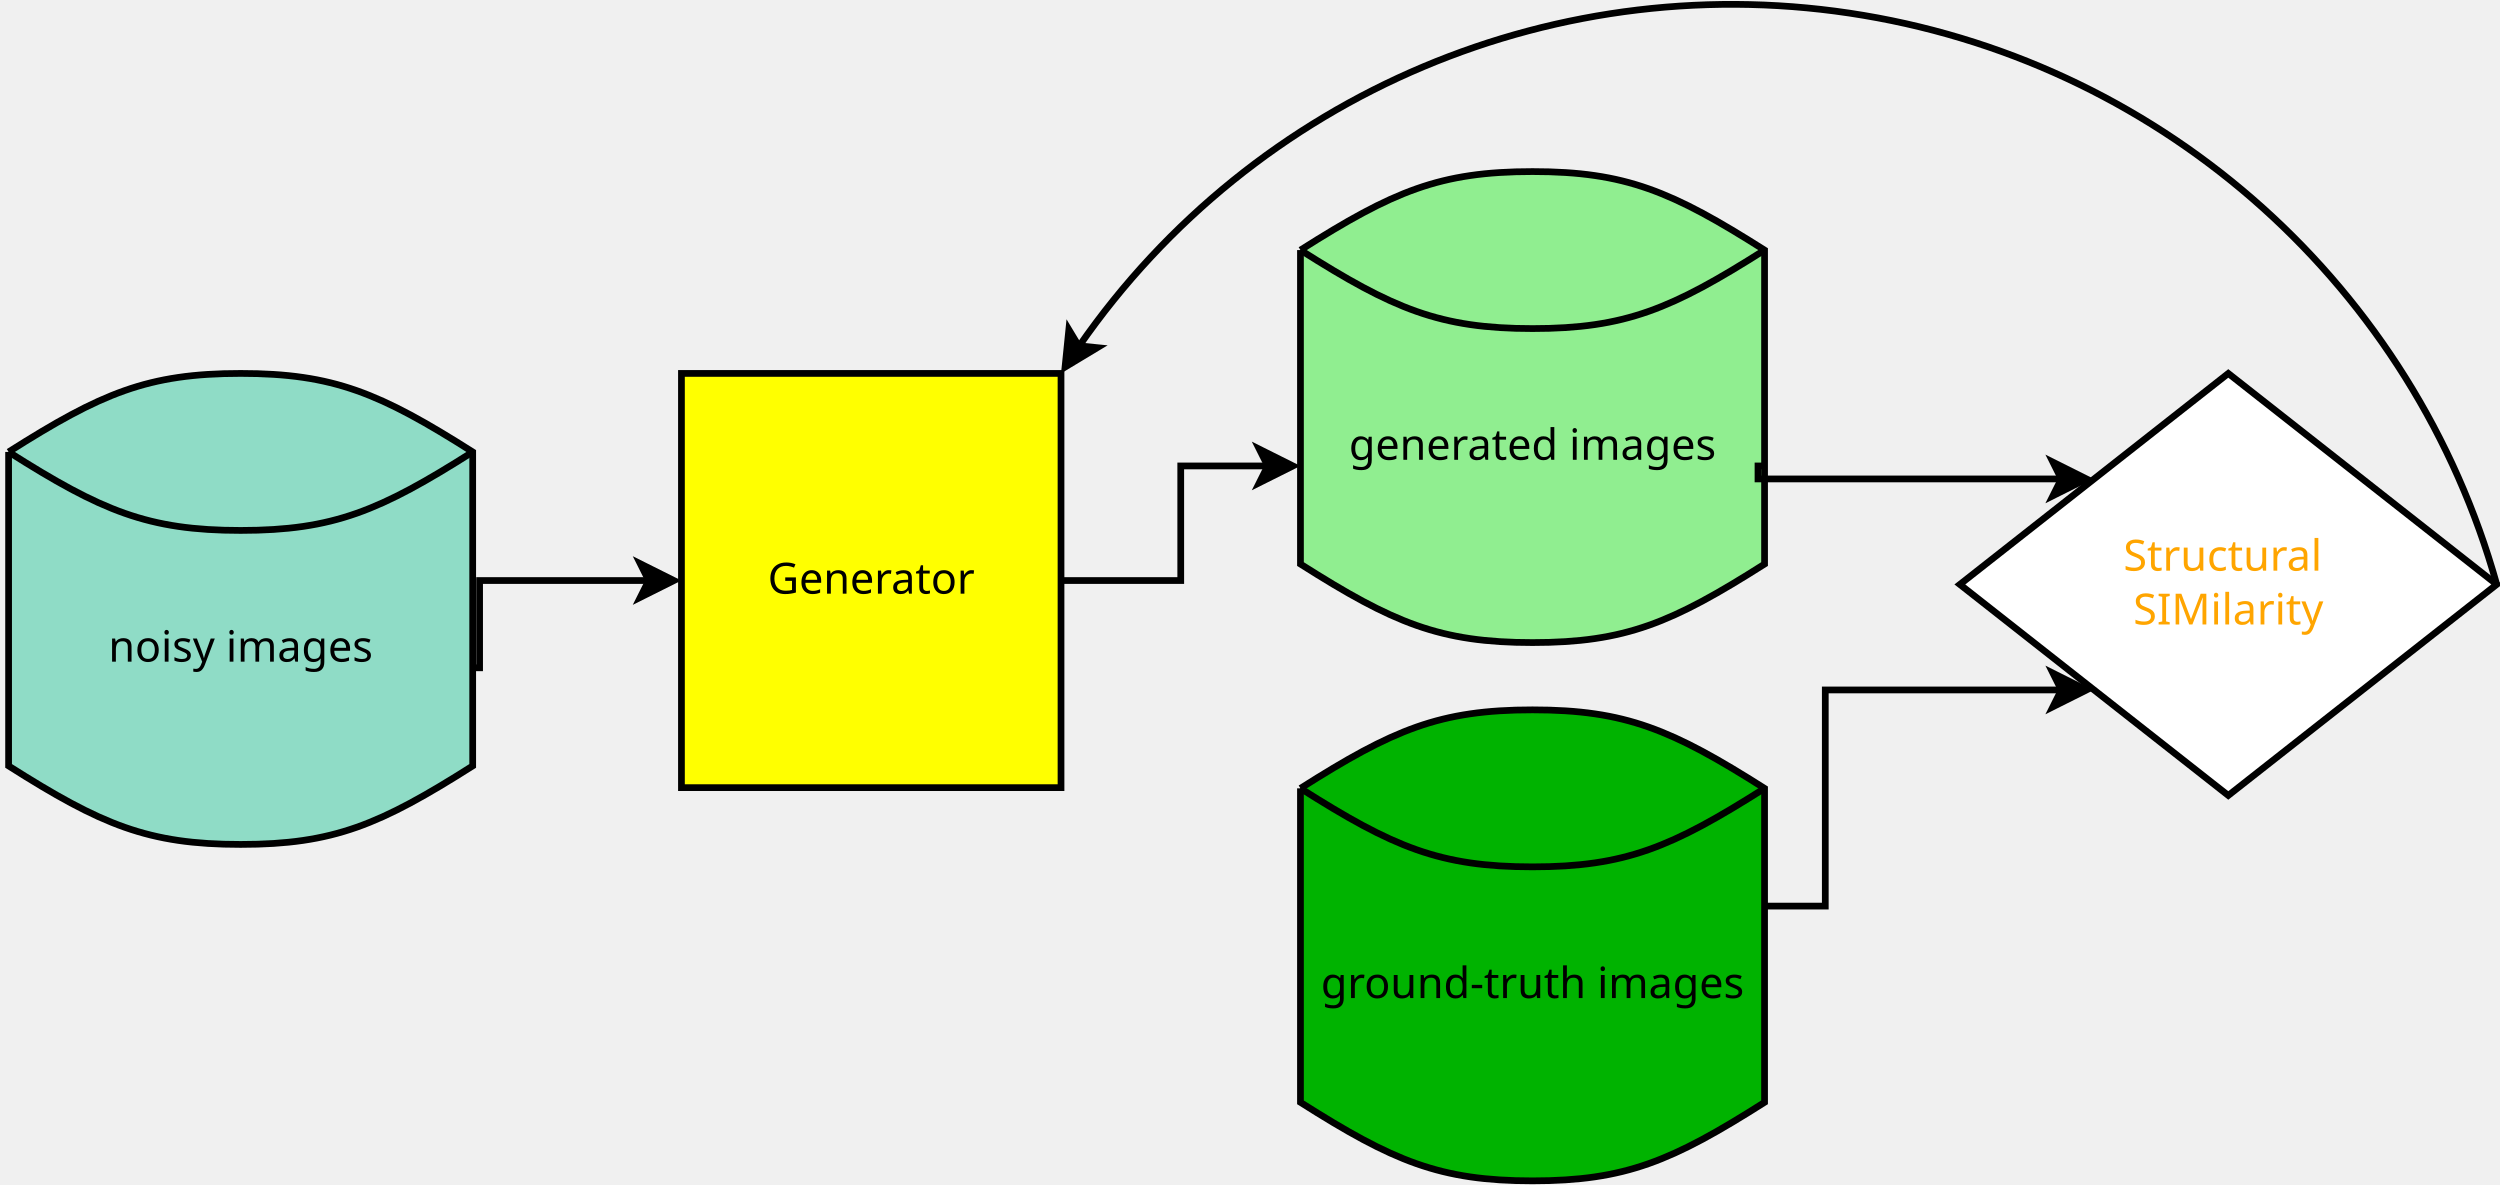
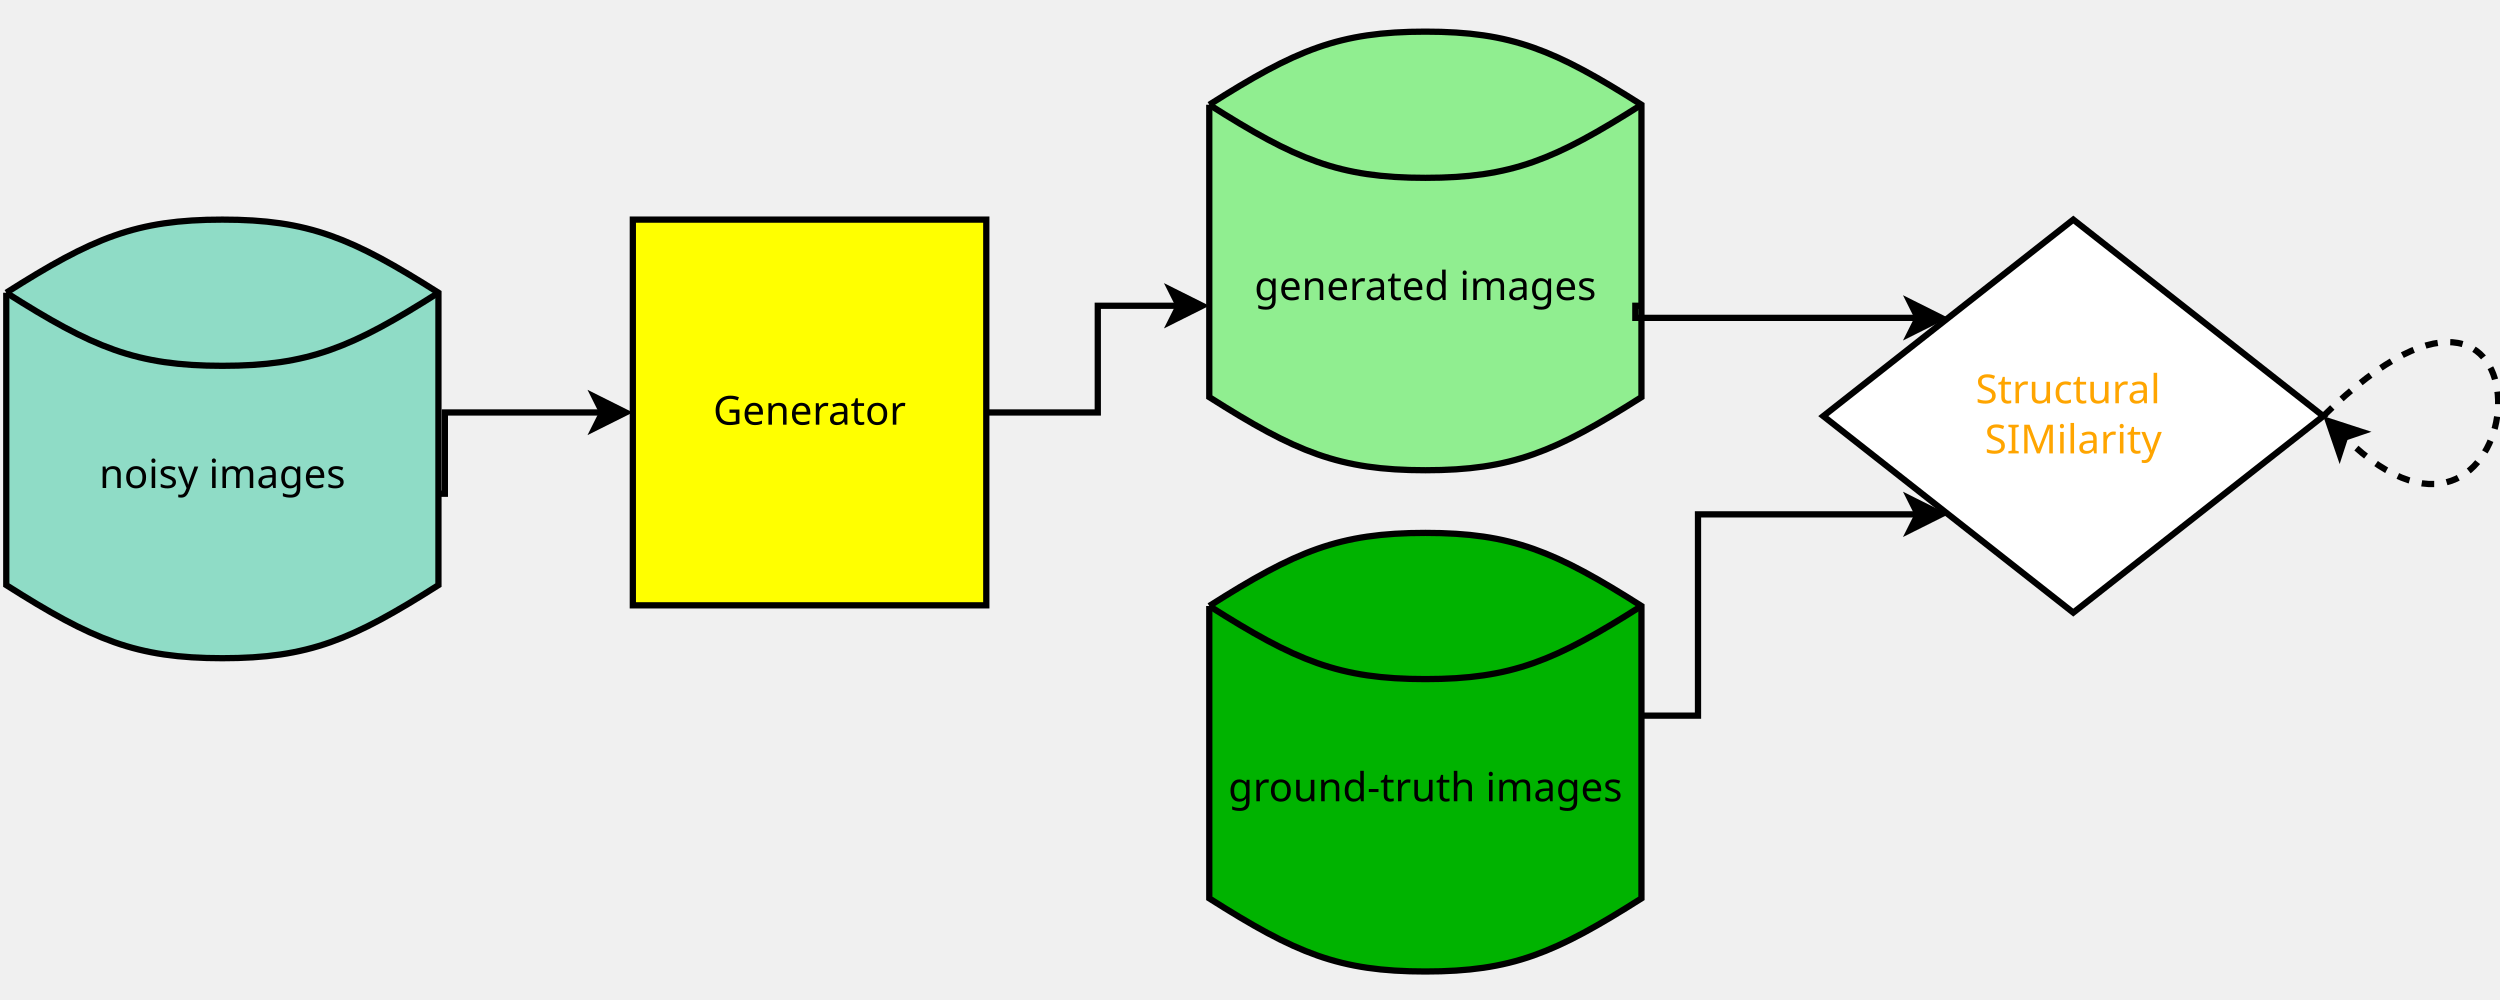
- <svg xmlns="http://www.w3.org/2000/svg" width="38cm" height="18cm" viewBox="138 209 742 352">
+ <svg xmlns="http://www.w3.org/2000/svg" width="40cm" height="16cm" viewBox="138 258 798 303">
  <g>
    <polygon style="fill: #ffffff" points="799.79,320 879.581,382.723 799.79,445.445 720,382.723 " />
    <polygon style="fill: none; fill-opacity:0; stroke-width: 2; stroke: #000000" points="799.79,320 879.581,382.723 799.79,445.445 720,382.723 " />
    <text font-size="12.8" style="fill: #ffa500;text-anchor:middle;font-family:sans-serif;font-style:normal;font-weight:normal" x="799.79" y="378.623">
      <tspan x="799.79" y="378.623">Structural</tspan>
      <tspan x="799.79" y="394.623">SIMilarity</tspan>
    </text>
  </g>
  <g>
    <path style="fill: #00b300" d="M 524 443.333 C 551.59,425.833 565.385,420 592.975,420 C 620.565,420 634.36,425.833 661.95,443.333 L 661.95,536.667 C 634.36,554.167 620.565,560 592.975,560 C 565.385,560 551.59,554.167 524,536.667 L 524,443.333z" />
    <path style="fill: none; fill-opacity:0; stroke-width: 2; stroke: #000000" d="M 524 443.333 C 551.59,425.833 565.385,420 592.975,420 C 620.565,420 634.36,425.833 661.95,443.333 L 661.95,536.667 C 634.36,554.167 620.565,560 592.975,560 C 565.385,560 551.59,554.167 524,536.667 L 524,443.333" />
    <path style="fill: none; fill-opacity:0; stroke-width: 2; stroke: #000000" d="M 524 443.333 C 551.59,460.833 565.385,466.667 592.975,466.667 C 620.565,466.667 634.36,460.833 661.95,443.333" />
    <text font-size="12.8" style="fill: #000000;text-anchor:middle;font-family:sans-serif;font-style:normal;font-weight:normal" x="592.975" y="505.667">
      <tspan x="592.975" y="505.667">ground-truth images</tspan>
    </text>
  </g>
  <g>
    <path style="fill: #90ee90" d="M 524 283.333 C 551.59,265.833 565.385,260 592.975,260 C 620.565,260 634.36,265.833 661.95,283.333 L 661.95,376.667 C 634.36,394.167 620.565,400 592.975,400 C 565.385,400 551.59,394.167 524,376.667 L 524,283.333z" />
    <path style="fill: none; fill-opacity:0; stroke-width: 2; stroke: #000000" d="M 524 283.333 C 551.59,265.833 565.385,260 592.975,260 C 620.565,260 634.36,265.833 661.95,283.333 L 661.95,376.667 C 634.36,394.167 620.565,400 592.975,400 C 565.385,400 551.59,394.167 524,376.667 L 524,283.333" />
    <path style="fill: none; fill-opacity:0; stroke-width: 2; stroke: #000000" d="M 524 283.333 C 551.59,300.833 565.385,306.667 592.975,306.667 C 620.565,306.667 634.36,300.833 661.95,283.333" />
    <text font-size="12.8" style="fill: #000000;text-anchor:middle;font-family:sans-serif;font-style:normal;font-weight:normal" x="592.975" y="345.667">
      <tspan x="592.975" y="345.667">generated images</tspan>
    </text>
  </g>
  <g>
    <path style="fill: #8fdcc6" d="M 140 343.333 C 167.59,325.833 181.385,320 208.975,320 C 236.565,320 250.36,325.833 277.95,343.333 L 277.95,436.667 C 250.36,454.167 236.565,460 208.975,460 C 181.385,460 167.59,454.167 140,436.667 L 140,343.333z" />
    <path style="fill: none; fill-opacity:0; stroke-width: 2; stroke: #000000" d="M 140 343.333 C 167.59,325.833 181.385,320 208.975,320 C 236.565,320 250.36,325.833 277.95,343.333 L 277.95,436.667 C 250.36,454.167 236.565,460 208.975,460 C 181.385,460 167.59,454.167 140,436.667 L 140,343.333" />
    <path style="fill: none; fill-opacity:0; stroke-width: 2; stroke: #000000" d="M 140 343.333 C 167.59,360.833 181.385,366.667 208.975,366.667 C 236.565,366.667 250.36,360.833 277.95,343.333" />
    <text font-size="12.8" style="fill: #000000;text-anchor:middle;font-family:sans-serif;font-style:normal;font-weight:normal" x="208.975" y="405.667">
      <tspan x="208.975" y="405.667">noisy images</tspan>
    </text>
  </g>
  <g>
    <rect style="fill: #ffff00" x="340" y="320" width="112.825" height="123.122" />
    <rect style="fill: none; fill-opacity:0; stroke-width: 2; stroke: #000000" x="340" y="320" width="112.825" height="123.122" />
    <text font-size="12.8" style="fill: #000000;text-anchor:middle;font-family:sans-serif;font-style:normal;font-weight:normal" x="396.413" y="385.461">
      <tspan x="396.413" y="385.461">Generator</tspan>
    </text>
  </g>
  <g>
-     <polyline style="fill: none; fill-opacity:0; stroke-width: 2; stroke: #000000" points="277.95,407.5 280,407.5 280,381.561 330.264,381.561 " />
-     <polygon style="fill: #000000" points="337.764,381.561 327.764,386.561 330.264,381.561 327.764,376.561 " />
-     <polygon style="fill: none; fill-opacity:0; stroke-width: 2; stroke: #000000" points="337.764,381.561 327.764,386.561 330.264,381.561 327.764,376.561 " />
+     <polyline style="fill: none; fill-opacity:0; stroke-width: 2; stroke: #000000" points="277.95,407.5 280,407.5 280,381.56 330.264,381.56 " />
+     <polygon style="fill: #000000" points="337.764,381.56 327.764,386.56 330.264,381.56 327.764,376.56 " />
+     <polygon style="fill: none; fill-opacity:0; stroke-width: 2; stroke: #000000" points="337.764,381.56 327.764,386.56 330.264,381.56 327.764,376.56 " />
  </g>
  <g>
    <polyline style="fill: none; fill-opacity:0; stroke-width: 2; stroke: #000000" points="452.825,381.561 488.413,381.561 488.413,347.5 514.264,347.5 " />
    <polygon style="fill: #000000" points="521.764,347.5 511.764,352.5 514.264,347.5 511.764,342.5 " />
    <polygon style="fill: none; fill-opacity:0; stroke-width: 2; stroke: #000000" points="521.764,347.5 511.764,352.5 514.264,347.5 511.764,342.5 " />
  </g>
  <g>
-     <polyline style="fill: none; fill-opacity:0; stroke-width: 2; stroke: #000000" points="661.95,347.5 660,347.5 660,351.361 750.159,351.361 " />
-     <polygon style="fill: #000000" points="757.659,351.361 747.659,356.361 750.159,351.361 747.659,346.361 " />
-     <polygon style="fill: none; fill-opacity:0; stroke-width: 2; stroke: #000000" points="757.659,351.361 747.659,356.361 750.159,351.361 747.659,346.361 " />
+     <polyline style="fill: none; fill-opacity:0; stroke-width: 2; stroke: #000000" points="661.95,347.5 660,347.5 660,351.362 750.16,351.362 " />
+     <polygon style="fill: #000000" points="757.66,351.362 747.66,356.362 750.16,351.362 747.66,346.362 " />
+     <polygon style="fill: none; fill-opacity:0; stroke-width: 2; stroke: #000000" points="757.66,351.362 747.66,356.362 750.16,351.362 747.66,346.362 " />
  </g>
  <g>
-     <polyline style="fill: none; fill-opacity:0; stroke-width: 2; stroke: #000000" points="661.95,478.333 680,478.333 680,414.084 750.159,414.084 " />
-     <polygon style="fill: #000000" points="757.659,414.084 747.659,419.084 750.159,414.084 747.659,409.084 " />
-     <polygon style="fill: none; fill-opacity:0; stroke-width: 2; stroke: #000000" points="757.659,414.084 747.659,419.084 750.159,414.084 747.659,409.084 " />
+     <polyline style="fill: none; fill-opacity:0; stroke-width: 2; stroke: #000000" points="661.95,478.334 680,478.334 680,414.084 750.16,414.084 " />
+     <polygon style="fill: #000000" points="757.66,414.084 747.66,419.084 750.16,414.084 747.66,409.084 " />
+     <polygon style="fill: none; fill-opacity:0; stroke-width: 2; stroke: #000000" points="757.66,414.084 747.66,419.084 750.16,414.084 747.66,409.084 " />
  </g>
  <g>
-     <path style="fill: none; fill-opacity:0; stroke-width: 2; stroke: #000000" d="M 879.581,382.723 A 236.092,236.092 0 0 0 458.202,311.891" />
-     <polygon style="fill: #000000" points="454.022,318.111 455.153,306.988 458.037,311.777 463.599,312.342 " />
-     <polygon style="fill: none; fill-opacity:0; stroke-width: 2; stroke: #000000" points="454.022,318.111 455.153,306.988 458.037,311.777 463.599,312.342 " />
+     <path style="fill: none; fill-opacity:0; stroke-width: 2; stroke-dasharray: 4; stroke: #000000" d="M 879.581 382.723 C 958.642,304.976 947.075,449.172 886.519,389.553" />
+     <polygon style="fill: #000000" points="881.174,384.291 891.808,387.744 886.519,389.553 884.792,394.87 " />
+     <polygon style="fill: none; fill-opacity:0; stroke-width: 2; stroke: #000000" points="881.174,384.291 891.808,387.744 886.519,389.553 884.792,394.87 " />
  </g>
</svg>
